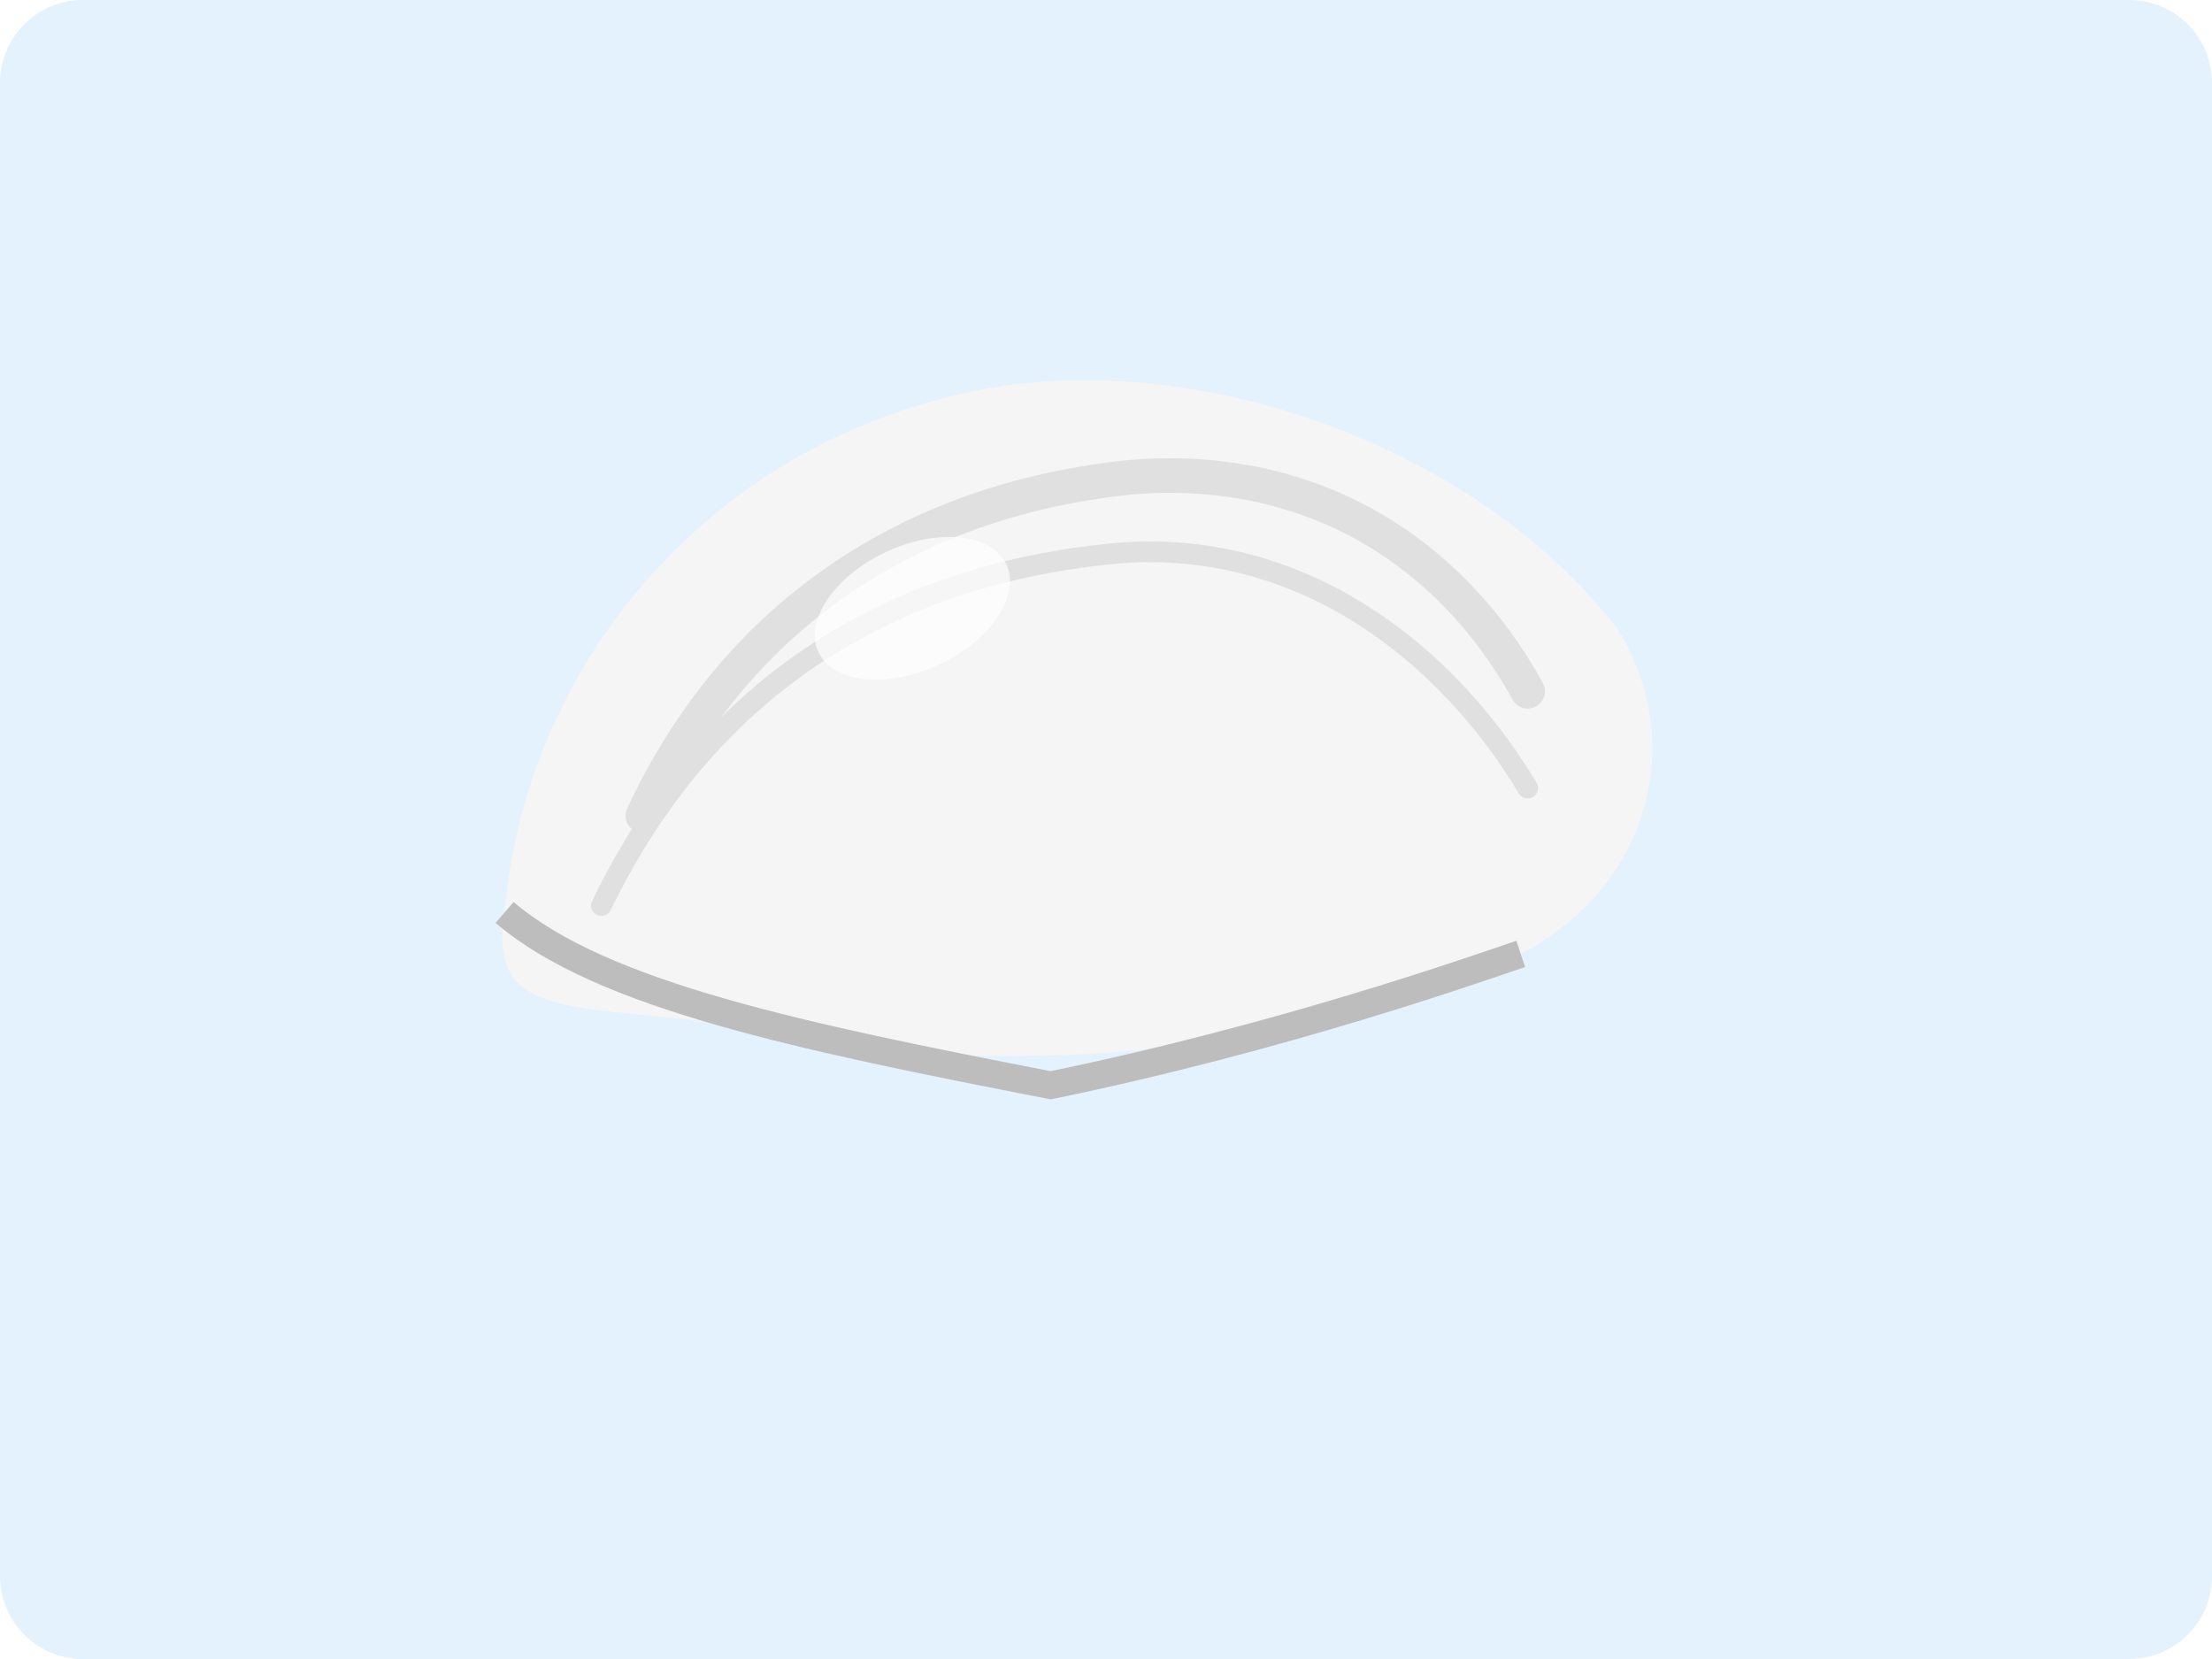
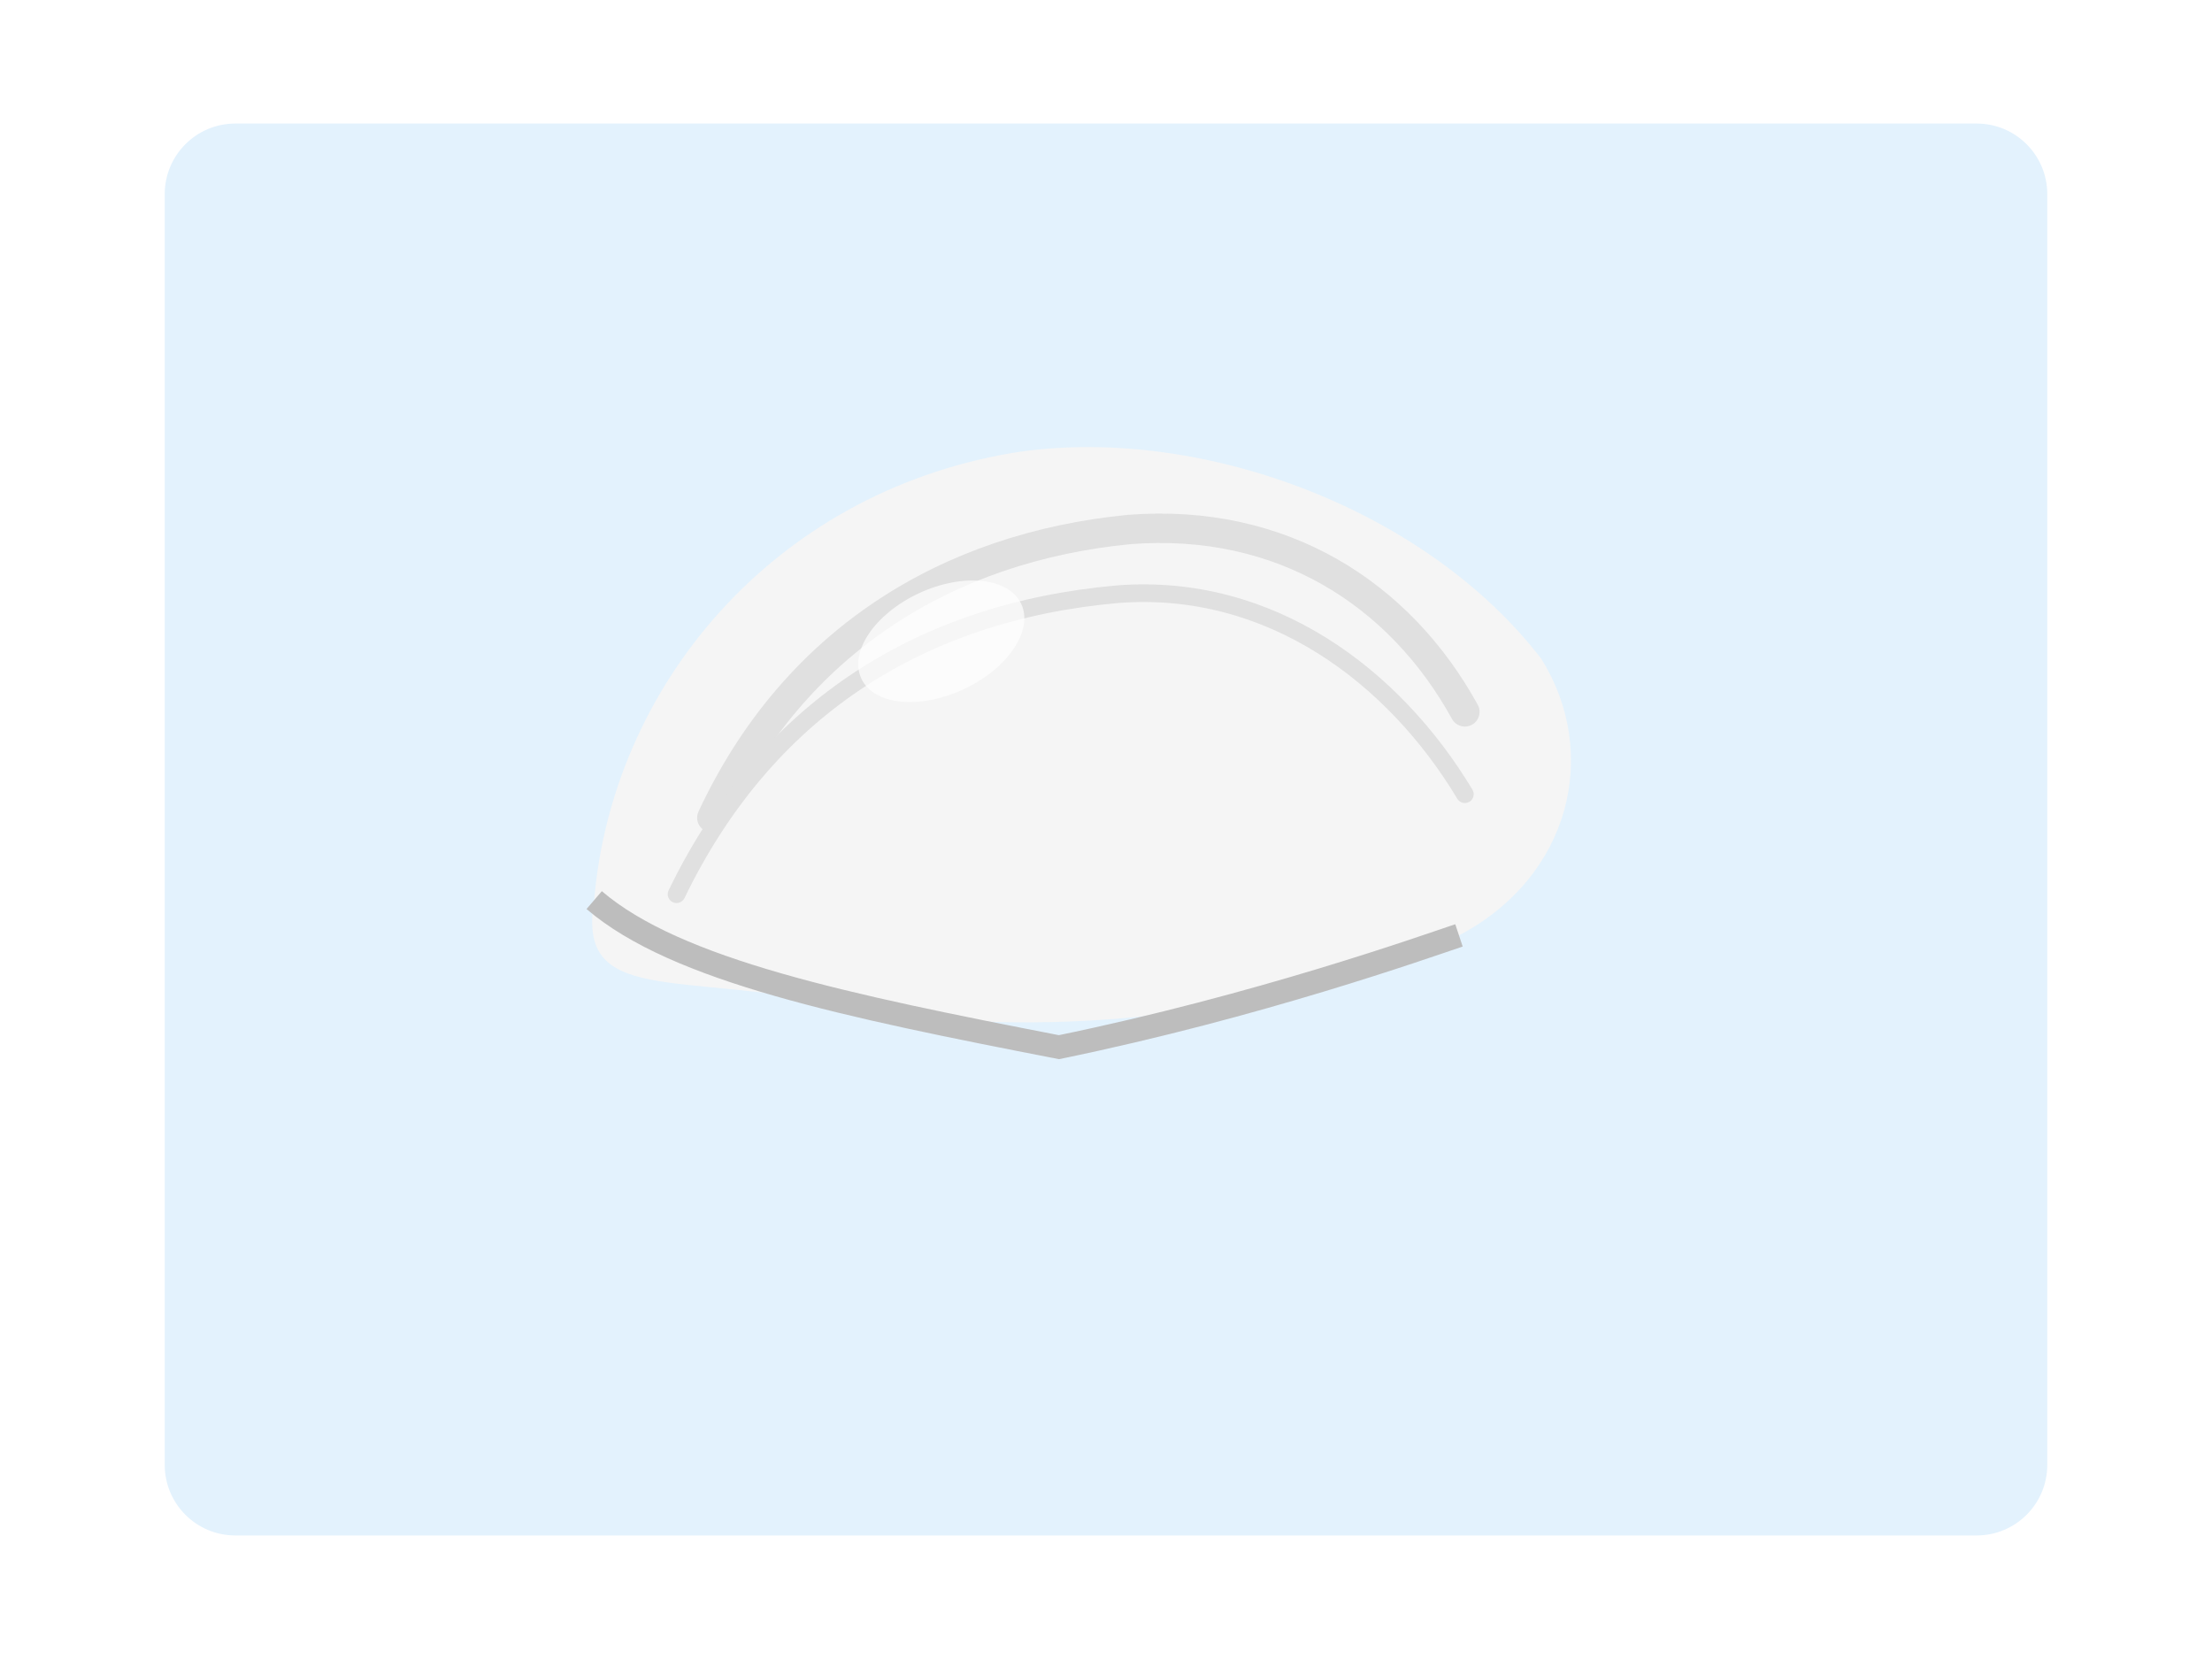
- <svg xmlns="http://www.w3.org/2000/svg" width="320" height="240" viewBox="0 0 320 240">
+ <svg xmlns="http://www.w3.org/2000/svg" width="320" height="240" viewBox="-28 -20 376 280">
  <rect width="320" height="240" fill="#e3f2fd" rx="12" />
  <path d="M73 132 C76 96 103 63 144 56 C175 51 214 65 234 91 C244 107 239 128 220 138 C194 150 152 157 116 150 C87 144 70 150 73 132 Z" fill="#f5f5f5" />
  <path d="M93 118 C107 88 133 72 164 69 C190 67 210 80 221 100" stroke="#e0e0e0" stroke-width="5" fill="none" stroke-linecap="round" />
  <path d="M87 131 C102 100 128 83 162 80 C188 78 209 94 221 114" stroke="#e0e0e0" stroke-width="3" fill="none" stroke-linecap="round" />
  <path d="M73 132 C87 144 116 150 152 157 C186 150 214 140 220 138" stroke="#bdbdbd" stroke-width="4" fill="none" />
  <ellipse cx="132" cy="88" rx="15" ry="9" fill="rgba(255,255,255,0.7)" transform="rotate(-25,132,88)" />
</svg>
